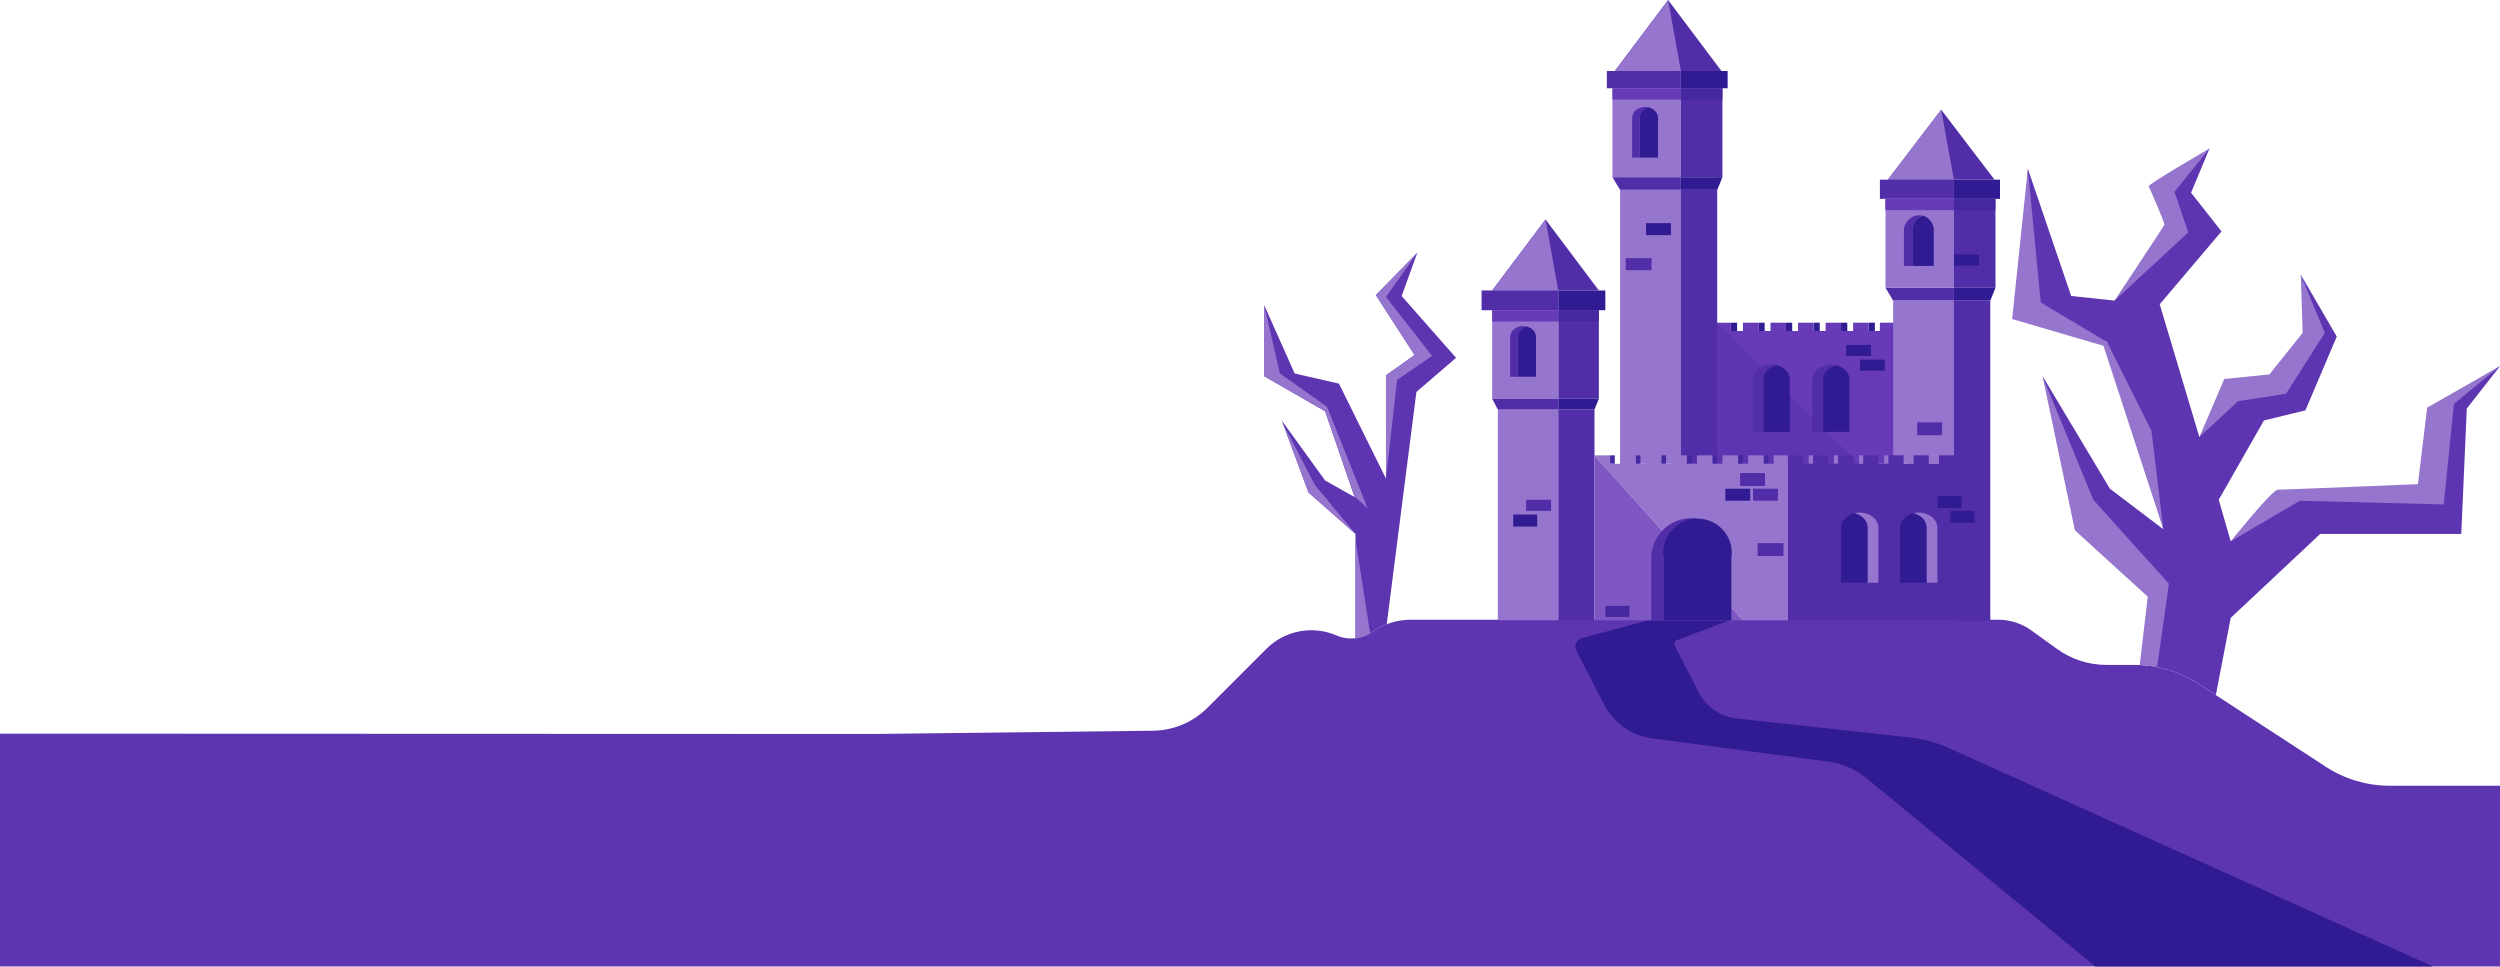
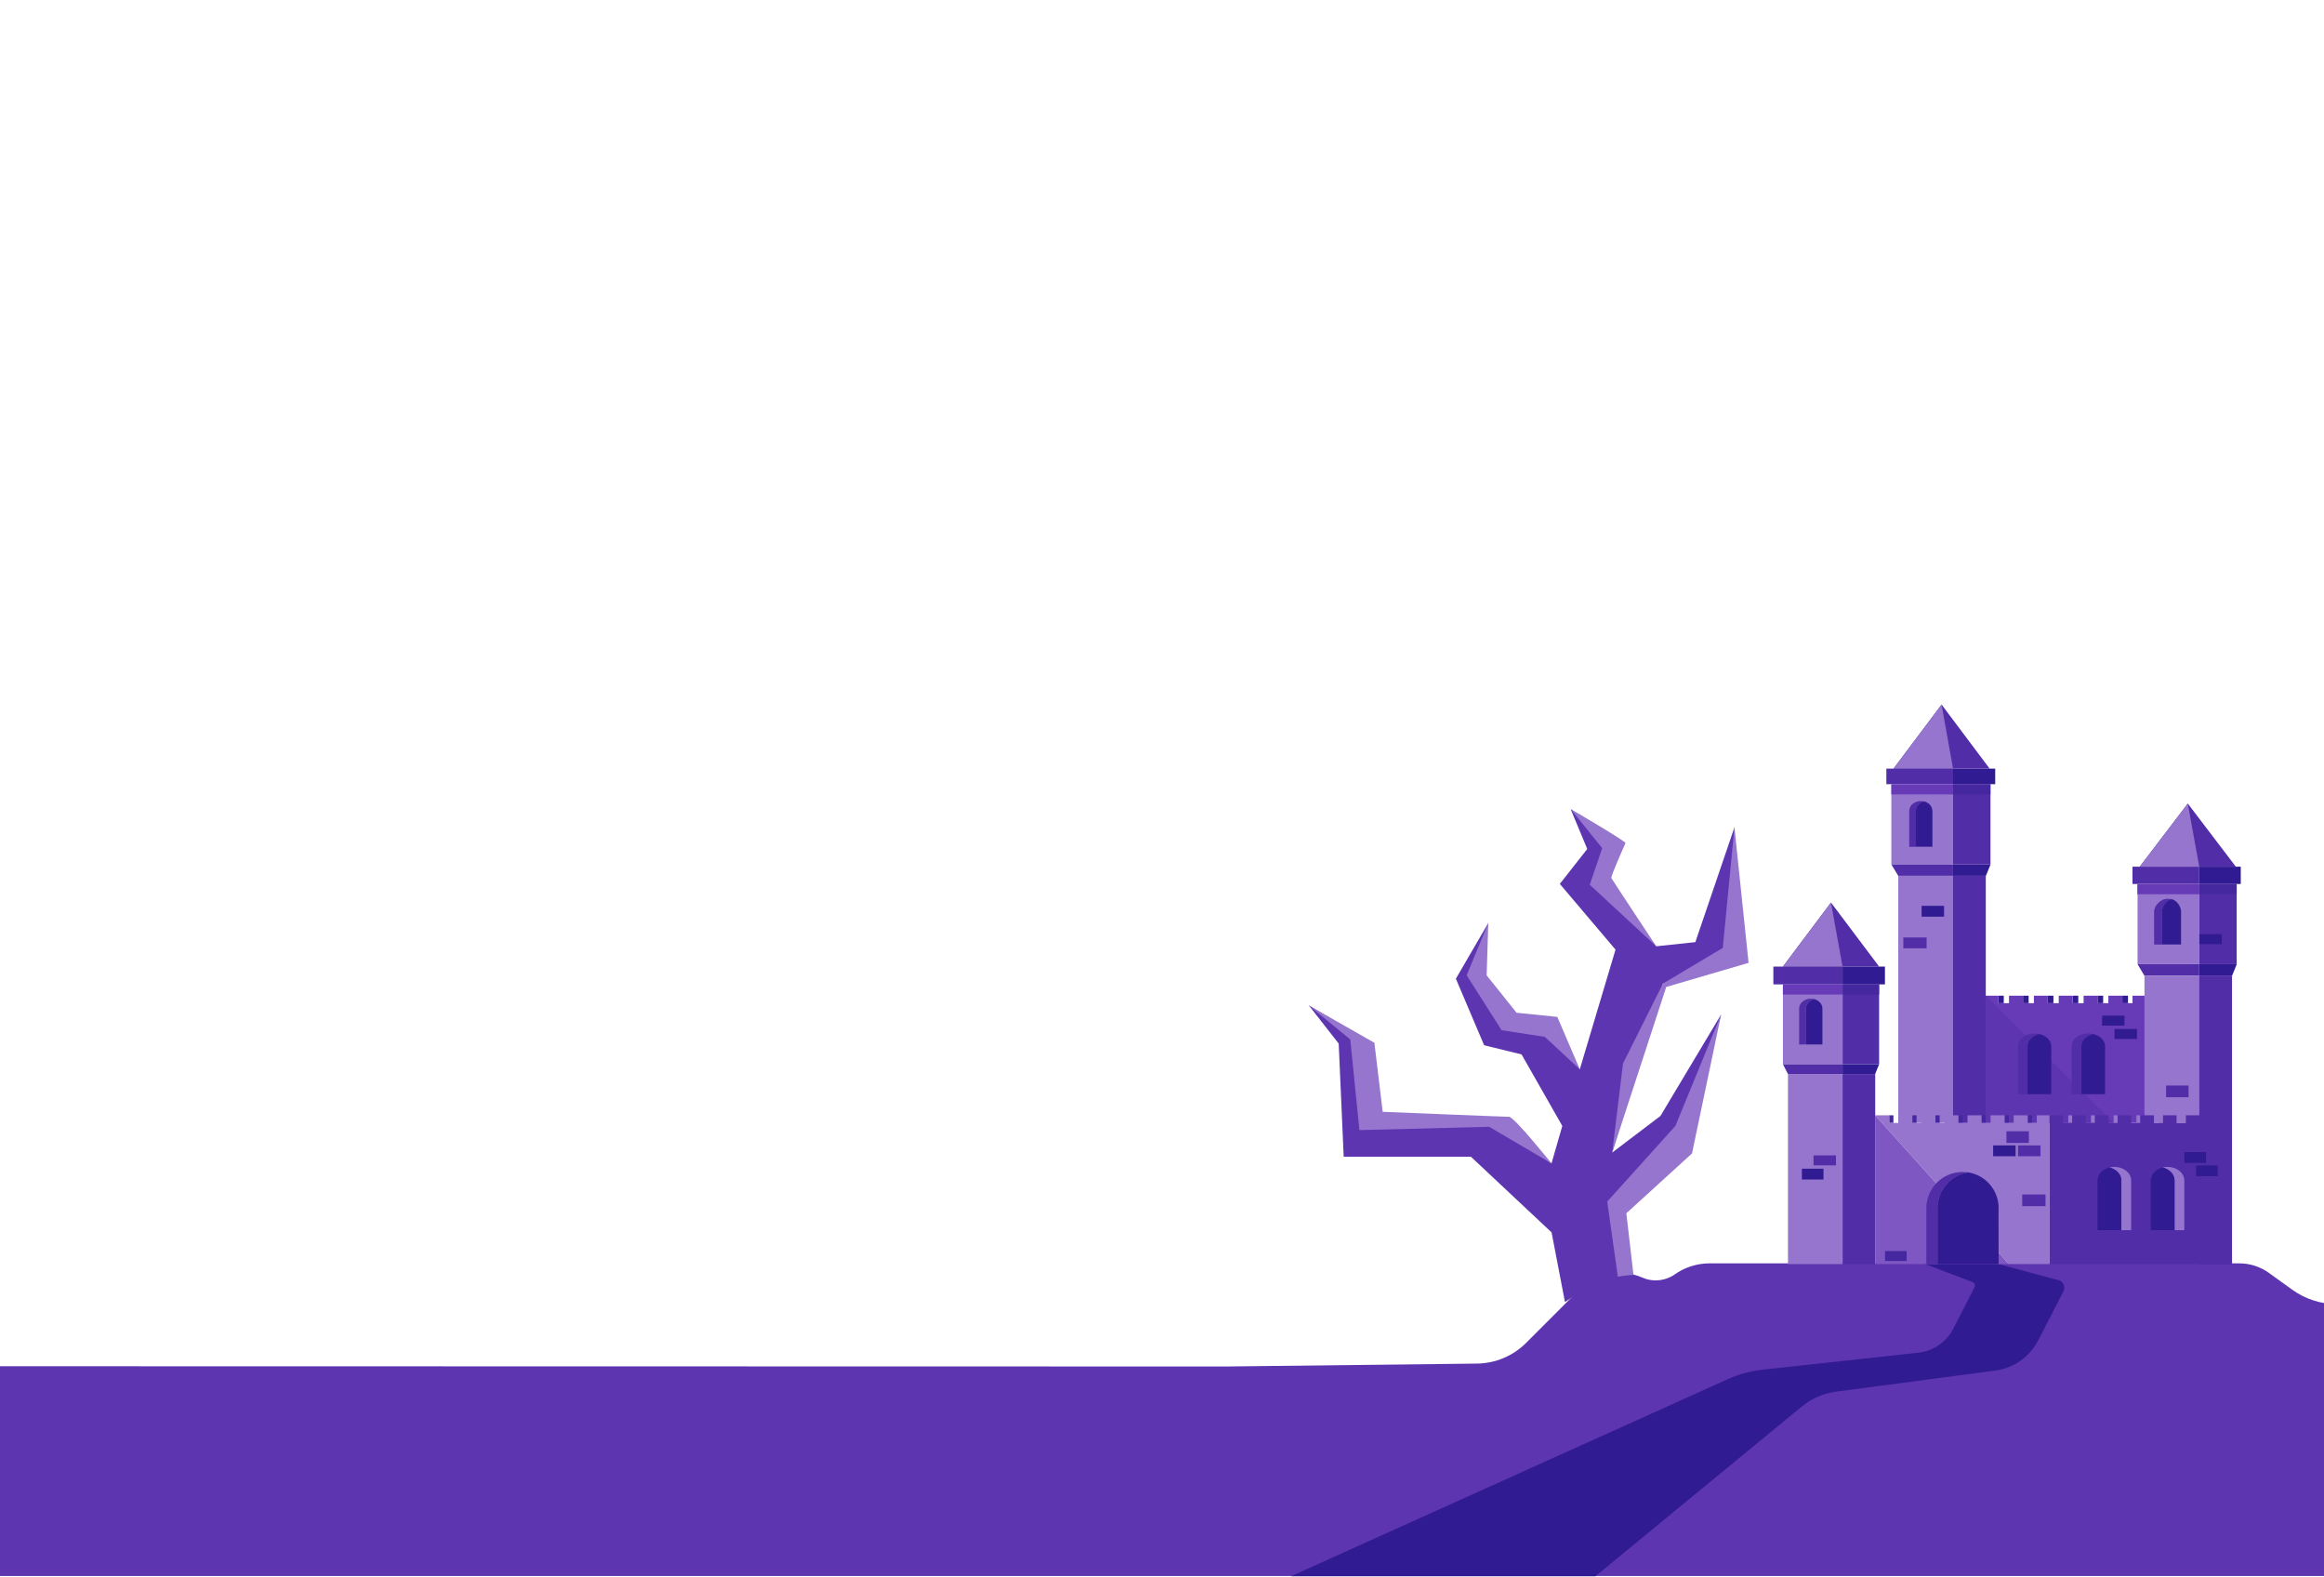
- <svg xmlns="http://www.w3.org/2000/svg" viewBox="0 0 2710.9 1048">
-   <g id="Calque_2" data-name="Calque 2">
-     <g id="Calque_1-2" data-name="Calque 1">
-       <g id="Calque_2-2" data-name="Calque 2">
-         <g id="Calque_7" data-name="Calque 7">
-           <path d="M0,1048V795.52l948.9.35,301.41-3.51a84.91,84.91,0,0,0,59-24.86l63.91-63.91a68.9,68.9,0,0,1,76.12-14.51,39.83,39.83,0,0,0,15.85,3.29,38.22,38.22,0,0,0,4.66-.28l1.21-.16,1-.15.48-.09c.83-.16,1.65-.33,2.46-.54h.14a2.23,2.23,0,0,0,.6-.16c.53-.14,1-.29,1.56-.46l.71-.23c.46-.15.91-.31,1.36-.49l.92-.36.74-.31.3-.13.59-.27c.64-.29,1.28-.6,1.9-.94.32-.16.63-.33.94-.51l.92-.53a26.85,26.85,0,0,0,2.48-1.61,72.09,72.09,0,0,1,15.54-8.3c1.4-.54,2.81-1,4.24-1.49a72.27,72.27,0,0,1,21.8-3.36H2166.9a61.09,61.09,0,0,1,35.7,11.52l28,20.21A91.48,91.48,0,0,0,2284.1,721h30.34c1.93,0,3.85,0,5.77.13,3.26.15,6.5.43,9.73.82,3,.36,6.09.84,9.1,1.44a128.19,128.19,0,0,1,45.45,18.42l18.24,11.89,119.37,77.8a126.34,126.34,0,0,0,69,20.5h119.8v196H0Z" style="fill:#5e35b1" />
-           <path d="M2638.14,1048H2272L2024.25,844.1a83,83,0,0,0-41.9-18.21l-191.21-25.28a67.94,67.94,0,0,1-51.51-36.25l-30.3-58.85a9.57,9.57,0,0,1,4.12-12.89,9.76,9.76,0,0,1,1.88-.73l72-19.26,2.57-.63h87l-1.76.67-56.69,21.6a4.36,4.36,0,0,0-2.52,5.64,3.3,3.3,0,0,0,.19.43l25.59,49.91a53.66,53.66,0,0,0,42,28.89l187.07,20.44a140.47,140.47,0,0,1,42.5,11.59Z" style="fill:#311b92" />
-           <path d="M1578.9,388l-43,37-32.17,251.81a72.09,72.09,0,0,0-15.54,8.3c-.81.57-1.64,1.11-2.48,1.61l-.92.53c-.31.18-.62.35-.94.51-.62.34-1.26.65-1.9.94l-.59.27-.3.13-.74.31-.92.36c-.45.18-.9.34-1.36.49l-.71.23c-.52.17-1,.32-1.56.46l-.6.16H1475c-.81.21-1.63.38-2.46.54l-.48.09-1,.15-1.21.16V579l-51-45-28.08-75.54-.9-2.46,47,65,32,18-.14-.41h0L1436.9,446l-66-38V331l33,74,48,11,51,103V407l31-22-42-65,45-46-17,47Z" style="fill:#5e35b1" />
-           <path d="M1485.71,686.72l-.92.53c-.31.18-.62.35-.94.51-.62.34-1.26.65-1.9.94l-.59.27-.3.13-.74.31-.92.36c-.45.18-.9.34-1.36.49l-.71.23c-.52.17-1,.32-1.56.46l-.6.16H1475c-.81.21-1.63.38-2.46.54l-.48.09-1,.15-1.21.16V585S1479.84,648.08,1485.71,686.72Z" style="fill:#9575cd" />
-           <polygon points="1469.9 578.96 1418.9 533.96 1390.82 458.42 1425.9 525.96 1469.9 578.96" style="fill:#9575cd" />
-           <polygon points="1468.76 538.55 1468.76 538.54 1436.9 445.96 1370.9 407.96 1370.9 331.05 1387.9 404.96 1438.9 440.96 1482.9 550.96 1468.76 538.55" style="fill:#9575cd" />
-           <polygon points="1552.9 385.96 1514.9 411.96 1502.9 518.96 1502.9 406.96 1533.9 384.96 1491.9 319.96 1536.9 273.96 1502.9 321.96 1552.9 385.96" style="fill:#9575cd" />
-           <path d="M2710.9,397l-36,46-6,136h-153l-97,91-16.12,83.7-18.24-11.89a128.19,128.19,0,0,0-45.45-18.42c-3-.6-6-1.08-9.1-1.44l9.91-81-87-95-38-138,73,122,58,44-61-203-92-33,6-155,47,138,47,5h0l66-76-20-45,57-44h0l-20,48,33,42-67,79,43,144,36-53,43-4,42-53-11-66,39,67-34,80-45,11-49,86,13,45h0l74-52,140-1,17-100Z" style="fill:#5e35b1" />
-           <path d="M2351.9,633l-12.81,90.39c-3-.6-6-1.08-9.1-1.44s-6.48-.67-9.73-.82L2328.9,647l-79-72-35-167,55,134Z" style="fill:#9575cd" />
-           <polygon points="2345.9 573.96 2280.9 374.96 2181.9 345.96 2198.9 182.96 2212.9 327.96 2284.9 370.96 2332.9 466.96 2345.9 573.96" style="fill:#9575cd" />
-           <path d="M2357.9,208l15,44-80,74c.81-1.24,53-80,54-82s-16-40-17-42,63.94-39.8,66-41h0Z" style="fill:#9575cd" />
-           <polygon points="2520.9 360.96 2478.9 426.96 2426.9 434.96 2384.9 473.96 2411.9 410.96 2460.9 405.96 2496.9 360.96 2494.9 297.96 2520.9 360.96" style="fill:#9575cd" />
-           <path d="M2710.9,397l-50,41-11,109-156-4-75,44c.69-.86,45-56,51-56s152-6,152-6l10-83Z" style="fill:#9575cd" />
-           <polygon points="1733.73 314.96 1618.06 314.96 1675.89 237.96 1733.73 314.96" style="fill:#512da8" />
-           <polygon points="1689.73 314.96 1618.06 314.96 1675.89 237.96 1689.73 314.96" style="fill:#9575cd" />
-           <polygon points="1866.68 77 1751.01 77 1808.84 0 1866.68 77" style="fill:#512da8" />
-           <polygon points="1822.68 77 1751.01 77 1808.84 0 1822.68 77" style="fill:#9575cd" />
-           <polygon points="2162.78 194.82 2047.11 194.82 2104.94 118.96 2162.78 194.82" style="fill:#512da8" />
-           <polygon points="2118.78 194.82 2047.11 194.82 2104.94 118.96 2118.78 194.82" style="fill:#9575cd" />
-           <rect x="1742.41" y="77" width="80.27" height="18.72" style="fill:#512da8" />
-           <rect x="1822.68" y="77" width="50.69" height="18.72" style="fill:#311b92" />
-           <rect x="1748.47" y="95.72" width="74.21" height="96.42" style="fill:#9575cd" />
-           <polygon points="1822.68 192.14 1822.68 205.88 1756.76 205.88 1748.47 192.14 1822.68 192.14" style="fill:#512da8" />
-           <rect x="1756.76" y="205.88" width="65.92" height="297.04" style="fill:#9575cd" />
-           <rect x="1876.86" y="349.92" width="6.8" height="9" style="fill:#311b92" />
-           <rect x="1906.73" y="349.92" width="6.8" height="9" style="fill:#311b92" />
-           <rect x="1936.6" y="349.92" width="6.8" height="9" style="fill:#311b92" />
-           <rect x="1966.48" y="349.92" width="6.79" height="9" style="fill:#311b92" />
-           <rect x="1996.35" y="349.92" width="6.79" height="9" style="fill:#311b92" />
-           <rect x="2026.22" y="349.92" width="6.8" height="9" style="fill:#311b92" />
-           <polygon points="2055.21 349.92 2055.21 502.92 1822.68 502.92 1822.68 205.88 1861.04 205.88 1861.04 349.92 1876.86 349.92 1876.86 358.92 1890 358.92 1890 349.92 1906.73 349.92 1906.73 358.92 1919.88 358.92 1919.88 349.92 1936.6 349.92 1936.6 358.92 1949.75 358.92 1949.75 349.92 1966.48 349.92 1966.48 358.92 1979.62 358.92 1979.62 349.92 1996.35 349.92 1996.35 358.92 2009.49 358.92 2009.49 349.92 2026.22 349.92 2026.22 358.92 2038.48 358.92 2038.48 349.92 2055.21 349.92" style="fill:#673ab7" />
-           <polygon points="2118.78 312.08 2118.78 326.02 2052.86 326.02 2044.57 312.08 2118.78 312.08" style="fill:#512da8" />
-           <rect x="2038.48" y="194.82" width="80.3" height="20.83" style="fill:#512da8" />
-           <rect x="2118.78" y="194.82" width="49.94" height="20.83" style="fill:#311b92" />
-           <rect x="2044.57" y="215.65" width="74.21" height="96.43" style="fill:#9575cd" />
-           <rect x="1822.68" y="95.72" width="45.04" height="96.42" style="fill:#512da8" />
-           <polygon points="1867.72 192.14 1862.18 205.88 1822.68 205.88 1822.68 192.14 1867.72 192.14" style="fill:#311b92" />
-           <polygon points="2015.84 502.92 1862.08 502.92 1862.08 502.55 1861.95 502.55 1861.95 205.88 1862.08 205.88 1862.08 349.92 1910.1 397.71 1915.25 402.83 1940.78 428.23 1965.18 452.51 1976.92 464.19 1981.08 468.33 2006.61 493.74 2009.66 496.77 2015.84 502.92" style="fill:#5e35b1" />
-           <rect x="1822.68" y="205.88" width="39.27" height="296.67" style="fill:#512da8" />
-           <rect x="1822.68" y="502.55" width="39.27" height="0.41" style="fill:#5e35b1" />
-           <rect x="2052.88" y="326.02" width="65.9" height="176.9" style="fill:#9575cd" />
-           <rect x="1624.19" y="444.14" width="65.54" height="228.49" style="fill:#9575cd" />
-           <rect x="1689.73" y="444.14" width="39.27" height="228.49" style="fill:#512da8" />
-           <rect x="1689.73" y="336.39" width="44" height="96" style="fill:#512da8" />
-           <rect x="1618.06" y="336.39" width="71.69" height="96" style="fill:#9575cd" />
-           <rect x="1606.55" y="314.96" width="83.2" height="21.43" style="fill:#512da8" />
-           <rect x="1689.75" y="314.96" width="51.01" height="21.43" style="fill:#311b92" />
-           <polygon points="1689.73 432.39 1689.73 444.14 1624.19 444.14 1618.06 432.39 1689.73 432.39" style="fill:#512da8" />
-           <polygon points="1733.73 432.39 1729 444.14 1689.73 444.14 1689.73 432.39 1733.73 432.39" style="fill:#311b92" />
-           <rect x="1745.9" y="493.74" width="5.14" height="9.18" style="fill:#4527a0" />
-           <rect x="1773.66" y="493.74" width="5.14" height="9.18" style="fill:#4527a0" />
-           <rect x="1801.42" y="493.74" width="5.14" height="9.18" style="fill:#4527a0" />
-           <rect x="1829.18" y="493.74" width="5.14" height="9.18" style="fill:#4527a0" />
-           <rect x="1856.94" y="493.74" width="5.14" height="9.18" style="fill:#4527a0" />
-           <rect x="1884.7" y="493.74" width="5.14" height="9.18" style="fill:#4527a0" />
-           <rect x="1912.46" y="493.74" width="5.14" height="9.18" style="fill:#4527a0" />
-           <polygon points="1938.76 493.74 1938.76 672.63 1889.84 672.63 1889.24 671.96 1877.41 658.81 1809.79 583.59 1802.46 575.44 1729 493.74 1745.9 493.74 1745.9 502.92 1756.76 502.92 1756.76 493.74 1773.66 493.74 1773.66 502.92 1784.52 502.92 1784.52 493.74 1801.42 493.74 1801.42 502.92 1812.28 502.92 1812.28 493.74 1829.18 493.74 1829.18 502.92 1840.04 502.92 1840.04 493.74 1856.94 493.74 1856.94 502.92 1867.8 502.92 1867.8 493.74 1884.7 493.74 1884.7 502.92 1895.56 502.92 1895.56 493.74 1912.46 493.74 1912.46 502.92 1923.32 502.92 1923.32 493.74 1938.76 493.74" style="fill:#9575cd" />
-           <polygon points="1729 502.92 1729 672.63 1889.84 672.63 1729 493.74 1729 502.92" style="fill:#7e57c2" />
-           <rect x="1961.28" y="493.74" width="4.75" height="9.18" style="fill:#9575cd" />
-           <rect x="1988.56" y="493.74" width="4.75" height="9.18" style="fill:#9575cd" />
-           <rect x="2015.84" y="493.74" width="4.75" height="9.18" style="fill:#9575cd" />
-           <rect x="2043.12" y="493.74" width="4.75" height="9.18" style="fill:#9575cd" />
-           <rect x="2070.4" y="493.74" width="4.75" height="9.18" style="fill:#9575cd" />
-           <polygon points="2157.24 326.02 2118.78 326.02 2118.78 493.74 2102.43 493.74 2102.43 502.92 2091.5 502.92 2091.5 493.74 2075.15 493.74 2075.15 502.92 2064.22 502.92 2064.22 493.74 2047.87 493.74 2047.87 502.92 2036.94 502.92 2036.94 493.74 2020.59 493.74 2020.59 502.92 2009.66 502.92 2009.66 493.74 1993.31 493.74 1993.31 502.92 1982.38 502.92 1982.38 493.74 1966.04 493.74 1966.04 502.92 1955.1 502.92 1955.1 493.74 1938.76 493.74 1938.76 502.92 1938.76 672.63 2118.78 672.63 2118.78 672.88 2157.24 672.88 2157.24 326.02" style="fill:#512da8" />
-           <rect x="2097.68" y="493.74" width="4.75" height="9.18" style="fill:#9575cd" />
-           <path d="M1778,127.76a1.31,1.31,0,0,0,0,.28h0v42.89h-8.14V128h0a1.31,1.31,0,0,1,0-.28c0-6.49,6.27-11.76,14-11.76a16.61,16.61,0,0,1,4.09.51C1782.22,118,1778,122.46,1778,127.76Z" style="fill:#512da8" />
-           <path d="M1797.9,128h0v42.89H1778V128h0a1.31,1.31,0,0,1,0-.28c0-5.3,4.18-9.78,9.92-11.25,5.74,1.47,9.92,6,9.92,11.25A2.64,2.64,0,0,1,1797.9,128Z" style="fill:#311b92" />
-           <path d="M2074,248.72a1.31,1.31,0,0,0,0,.28h0v39.39h-9.46V249h0a1.31,1.31,0,0,1,0-.28c0-6.49,7.26-15.26,16.21-15.26a22.26,22.26,0,0,1,4.74.51C2078.81,235.44,2074,243.42,2074,248.72Z" style="fill:#512da8" />
-           <path d="M2096.9,249h0v39.39h-23V249h0a1.31,1.31,0,0,1,0-.28c0-5.3,4.84-13.28,11.49-14.75,6.65,1.47,11.49,9.45,11.49,14.75A2.64,2.64,0,0,1,2096.9,249Z" style="fill:#311b92" />
-           <path d="M1645.75,365.34a1.31,1.31,0,0,0,0,.28h0v42.89h-8.17V365.62h0a1.31,1.31,0,0,1,0-.28c0-6.49,6.27-11.76,14-11.76a16.61,16.61,0,0,1,4.09.51C1649.9,355.56,1645.75,360,1645.75,365.34Z" style="fill:#512da8" />
-           <path d="M1665.58,365.62h0v42.89h-19.83V365.62h0a1.31,1.31,0,0,1,0-.28c0-5.3,4.18-9.78,9.92-11.25,5.74,1.47,9.92,6,9.92,11.25A2.62,2.62,0,0,1,1665.58,365.62Z" style="fill:#311b92" />
-           <path d="M2025,572.1a2.41,2.41,0,0,1,0,.38h0v59.38h11.8V572.48h0a2.41,2.41,0,0,0,0-.38c0-9-9.06-16.28-20.22-16.28a25.54,25.54,0,0,0-5.91.7C2019,558.56,2025,564.76,2025,572.1Z" style="fill:#9575cd" />
-           <path d="M1996.4,572.48h0v59.38h28.66V572.48h0a2.41,2.41,0,0,0,0-.38c0-7.34-6-13.54-14.33-15.58-8.29,2-14.33,8.24-14.33,15.58A2.41,2.41,0,0,0,1996.4,572.48Z" style="fill:#311b92" />
-           <path d="M2089,572.1v.38h0v59.38h11.8V572.48h0v-.38c0-9-9.05-16.28-20.22-16.28a25.54,25.54,0,0,0-5.91.7C2083,558.56,2089,564.76,2089,572.1Z" style="fill:#9575cd" />
-           <path d="M2060.36,572.48h0v59.38H2089V572.48h0v-.38c0-7.34-6-13.54-14.33-15.58-8.29,2-14.32,8.24-14.32,15.58A2.41,2.41,0,0,0,2060.36,572.48Z" style="fill:#311b92" />
-           <path d="M1976.9,411a2.41,2.41,0,0,0,0,.38h0v56.95h-11.74V411.38h0a2.41,2.41,0,0,1,0-.38c0-8.62,9-15.61,20.12-15.61a26.45,26.45,0,0,1,5.88.67C1982.9,398,1976.9,404,1976.9,411Z" style="fill:#512da8" />
-           <path d="M2005.42,411.38h0v56.95H1976.9V411.38h0a2.41,2.41,0,0,1,0-.38c0-7,6-13,14.26-14.94,8.24,2,14.25,7.91,14.25,14.94A1.61,1.61,0,0,1,2005.42,411.38Z" style="fill:#311b92" />
-           <path d="M1912.27,411v.38h0v56.95h-11.74V411.38h0a2.41,2.41,0,0,1,0-.38c0-8.62,9-15.61,20.12-15.61a25.85,25.85,0,0,1,5.87.67C1918.28,398,1912.27,404,1912.27,411Z" style="fill:#512da8" />
-           <path d="M1940.76,411.38h0v56.95h-28.49V411.38h0V411c0-7,6-13,14.25-14.94,8.25,2,14.26,7.91,14.26,14.94C1940.78,411.13,1940.77,411.25,1940.76,411.38Z" style="fill:#311b92" />
-           <path d="M1804,605.28q0,1.37.09,2.7H1804v64.65h-13.42V608h.09q-.09-1.34-.09-2.7A43.42,43.42,0,0,1,1834,561.88a42.89,42.89,0,0,1,6.69.52A43.41,43.41,0,0,0,1804,605.28Z" style="fill:#512da8" />
-           <path d="M1877.32,608h.09v64.65H1804V608h.09q-.09-1.34-.09-2.7a37.16,37.16,0,1,1,73.42,0Q1877.41,606.65,1877.32,608Z" style="fill:#311b92" />
-           <rect x="2118.78" y="215.65" width="45.04" height="96.43" style="fill:#512da8" />
-           <polygon points="2163.82 312.08 2158.28 325.81 2118.78 325.81 2118.78 312.08 2163.82 312.08" style="fill:#311b92" />
-           <rect x="2118.78" y="325.81" width="39.4" height="347.07" style="fill:#512da8" />
-           <rect x="1654.9" y="541.96" width="27" height="12" style="fill:#512da8" />
-           <rect x="1640.9" y="557.96" width="26" height="13" style="fill:#311b92" />
-           <rect x="1740.9" y="656.96" width="26" height="12" style="fill:#4527a0" />
-           <rect x="1905.9" y="588.96" width="28" height="14" style="fill:#512da8" />
-           <rect x="1886.9" y="512.96" width="27" height="14" style="fill:#512da8" />
-           <rect x="1870.9" y="529.96" width="27" height="13" style="fill:#311b92" />
-           <rect x="1900.9" y="529.96" width="27" height="13" style="fill:#512da8" />
-           <rect x="2100.9" y="537.96" width="26" height="13" style="fill:#311b92" />
-           <rect x="2114.9" y="553.96" width="26" height="13" style="fill:#311b92" />
-           <rect x="2078.9" y="457.96" width="27" height="14" style="fill:#512da8" />
-           <rect x="2016.9" y="389.96" width="27" height="12" style="fill:#311b92" />
-           <rect x="2001.9" y="373.96" width="27" height="12" style="fill:#311b92" />
-           <rect x="2118.9" y="275.96" width="27" height="12" style="fill:#311b92" />
-           <rect x="1784.9" y="241.96" width="27" height="13" style="fill:#311b92" />
-           <rect x="1762.9" y="279.96" width="28" height="13" style="fill:#512da8" />
-           <rect x="1748.47" y="95.72" width="74.21" height="12.24" style="fill:#673ab7" />
-           <rect x="1822.68" y="95.72" width="45.04" height="12.24" style="fill:#4527a0" />
-           <rect x="1618.06" y="336.39" width="71.98" height="12.24" style="fill:#673ab7" />
-           <rect x="1690.04" y="336.39" width="43.69" height="12.24" style="fill:#4527a0" />
-           <rect x="2044.4" y="215.65" width="74.21" height="12.25" style="fill:#673ab7" />
-           <rect x="2118.61" y="215.65" width="45.05" height="12.24" style="fill:#4527a0" />
+ <svg xmlns="http://www.w3.org/2000/svg" xmlns:xlink="http://www.w3.org/1999/xlink" version="1.1" id="Calque_1" x="0px" y="0px" viewBox="0 0 2794.8 1895.1" style="enable-background:new 0 0 2794.8 1895.1;" xml:space="preserve">
+   <style type="text/css">
+ 	.st0{clip-path:url(#SVGID_2_);}
+ 	.st1{fill:#5E35B1;}
+ 	.st2{fill:#311B92;}
+ 	.st3{fill:#9575CD;}
+ 	.st4{fill:#512DA8;}
+ 	.st5{fill:#673AB7;}
+ 	.st6{fill:#4527A0;}
+ 	.st7{fill:#7E57C2;}
+ </style>
+   <g>
+     <g>
+       <defs>
+         <rect id="SVGID_1_" width="2794.8" height="1895.1" />
+       </defs>
+       <clipPath id="SVGID_2_">
+         <use xlink:href="#SVGID_1_" style="overflow:visible;" />
+       </clipPath>
+       <g id="Calque_2_1_" class="st0">
+         <g id="Calque_7">
+           <path class="st1" d="M0,1895.1v-252.5l1474.9,0.3l301.4-3.5c22.2-0.3,43.3-9.2,59-24.9l63.9-63.9c20-20,50.2-25.8,76.1-14.5      c5,2.2,10.4,3.3,15.9,3.3c1.6,0,3.1-0.1,4.7-0.3l1.2-0.2l1-0.2l0.5-0.1c0.8-0.2,1.7-0.3,2.5-0.5h0.1c0.2,0,0.4-0.1,0.6-0.2      c0.5-0.1,1-0.3,1.6-0.5l0.7-0.2c0.5-0.2,0.9-0.3,1.4-0.5l0.9-0.4l0.7-0.3l0.3-0.1l0.6-0.3c0.6-0.3,1.3-0.6,1.9-0.9      c0.3-0.2,0.6-0.3,0.9-0.5l0.9-0.5c0.8-0.5,1.7-1,2.5-1.6c4.8-3.4,10-6.2,15.5-8.3c1.4-0.5,2.8-1,4.2-1.5      c7.1-2.2,14.4-3.4,21.8-3.4h637.2c12.8,0,25.3,4,35.7,11.5l28,20.2c15.6,11.2,34.3,17.3,53.5,17.3h30.3c1.9,0,3.8,0,5.8,0.1      c3.3,0.2,6.5,0.4,9.7,0.8c3.1,0.4,6.1,0.8,9.1,1.4c16.2,3.2,31.6,9.4,45.4,18.4l18.2,11.9l119.4,77.8      c20.5,13.4,44.5,20.5,69,20.5h119.8v196h-1762H0V1895.1z" />
+           <path class="st2" d="M2077.4,1658.3c13.5-6.1,27.8-10,42.5-11.6l187.1-20.4c18-1.9,33.8-12.8,42-28.9l25.6-49.9      c0.1-0.1,0.1-0.3,0.2-0.4c0.9-2.3-0.3-4.8-2.5-5.6l-56.7-21.6l-1.8-0.7h87l2.6,0.6l72,19.3c0.6,0.2,1.3,0.4,1.9,0.7      c4.7,2.4,6.5,8.2,4.1,12.9l-30.3,58.8c-10.2,19.8-29.4,33.3-51.5,36.3l-191.2,25.3c-15.4,2-29.9,8.3-41.9,18.2l-247.9,203.8      h-366.1L2077.4,1658.3z" />
+           <g>
+             <path class="st1" d="M1634.8,1245.7l17,100l140,1l74,52l0,0l13-45l-49-86l-45-11l-34-80l39-67l-11,66l42,53l43,4l36,53l43-144       l-67-79l33-42l-20-48l0,0l57,44l-20,45l66,76l0,0l47-5l47-138l6,155l-92,33l-61,203l58-44l73-122l-38,138l-87,95l9.9,81       c-3.1,0.4-6.1,0.8-9.1,1.4c-16.2,3.2-31.6,9.4-45.4,18.4l-18.2,11.9l-16.1-83.7l-97-91h-153l-6-136l-36-46L1634.8,1245.7z" />
+             <path class="st3" d="M2014.8,1353.7l55-134l-35,167l-79,72l8.6,74.1c-3.3,0.1-6.5,0.4-9.7,0.8c-3.1,0.4-6.1,0.8-9.1,1.4       l-12.8-90.4L2014.8,1353.7z" />
+             <polygon class="st3" points="1951.8,1278.6 1999.8,1182.6 2071.8,1139.6 2085.8,994.6 2102.8,1157.6 2003.8,1186.6        1938.8,1385.6      " />
+             <path class="st3" d="M1888.8,972.7L1888.8,972.7c2.1,1.2,67,39,66,41s-18,40-17,42s53.2,80.8,54,82l-80-74l15-44L1888.8,972.7z       " />
+             <polygon class="st3" points="1789.8,1109.6 1787.8,1172.6 1823.8,1217.6 1872.8,1222.6 1899.8,1285.6 1857.8,1246.6        1805.8,1238.6 1763.8,1172.6      " />
+             <path class="st3" d="M1652.8,1253.7l10,83c0,0,146,6,152,6s50.3,55.1,51,56l-75-44l-156,4l-11-109l-50-41L1652.8,1253.7z" />
+           </g>
+           <polygon class="st4" points="2259.8,1162.1 2144.1,1162.1 2201.9,1085.1     " />
+           <polygon class="st3" points="2215.8,1162.1 2144.1,1162.1 2201.9,1085.1     " />
+           <polygon class="st4" points="2392.7,924.1 2277.1,924.1 2334.9,847.1     " />
+           <polygon class="st3" points="2348.7,924.1 2277.1,924.1 2334.9,847.1     " />
+           <polygon class="st4" points="2688.8,1042 2573.2,1042 2631,966.1     " />
+           <polygon class="st3" points="2644.8,1042 2573.2,1042 2631,966.1     " />
+           <rect x="2268.5" y="924.1" class="st4" width="80.3" height="18.7" />
+           <rect x="2348.7" y="924.1" class="st2" width="50.7" height="18.7" />
+           <rect x="2274.5" y="942.9" class="st3" width="74.2" height="96.4" />
+           <polygon class="st4" points="2348.7,1039.3 2348.7,1053 2282.8,1053 2274.5,1039.3     " />
+           <rect x="2282.8" y="1053" class="st3" width="65.9" height="297" />
+           <rect x="2402.9" y="1197.1" class="st2" width="6.8" height="9" />
+           <rect x="2432.8" y="1197.1" class="st2" width="6.8" height="9" />
+           <rect x="2462.6" y="1197.1" class="st2" width="6.8" height="9" />
+           <rect x="2492.5" y="1197.1" class="st2" width="6.8" height="9" />
+           <rect x="2522.4" y="1197.1" class="st2" width="6.8" height="9" />
+           <rect x="2552.3" y="1197.1" class="st2" width="6.8" height="9" />
+           <polygon class="st5" points="2581.3,1197.1 2581.3,1350.1 2348.7,1350.1 2348.7,1053 2387.1,1053 2387.1,1197.1 2402.9,1197.1       2402.9,1206.1 2416,1206.1 2416,1197.1 2432.8,1197.1 2432.8,1206.1 2445.9,1206.1 2445.9,1197.1 2462.6,1197.1 2462.6,1206.1       2475.8,1206.1 2475.8,1197.1 2492.5,1197.1 2492.5,1206.1 2505.7,1206.1 2505.7,1197.1 2522.4,1197.1 2522.4,1206.1       2535.5,1206.1 2535.5,1197.1 2552.3,1197.1 2552.3,1206.1 2564.5,1206.1 2564.5,1197.1     " />
+           <polygon class="st4" points="2644.8,1159.2 2644.8,1173.2 2578.9,1173.2 2570.6,1159.2     " />
+           <rect x="2564.5" y="1042" class="st4" width="80.3" height="20.8" />
+           <rect x="2644.8" y="1042" class="st2" width="49.9" height="20.8" />
+           <rect x="2570.6" y="1062.8" class="st3" width="74.2" height="96.4" />
+           <rect x="2348.7" y="942.9" class="st4" width="45" height="96.4" />
+           <polygon class="st2" points="2393.8,1039.3 2388.2,1053 2348.7,1053 2348.7,1039.3     " />
+           <polygon class="st1" points="2541.9,1350.1 2388.1,1350.1 2388.1,1349.7 2388,1349.7 2388,1053 2388.1,1053 2388.1,1197.1       2436.1,1244.9 2441.3,1250 2466.8,1275.4 2491.2,1299.7 2503,1311.3 2507.1,1315.5 2532.7,1340.9 2535.7,1343.9     " />
+           <rect x="2348.7" y="1053" class="st4" width="39.3" height="296.7" />
+           <rect x="2348.7" y="1349.7" class="st1" width="39.3" height="0.4" />
+           <rect x="2578.9" y="1173.2" class="st3" width="65.9" height="176.9" />
+           <rect x="2150.2" y="1291.3" class="st3" width="65.5" height="228.5" />
+           <rect x="2215.8" y="1291.3" class="st4" width="39.3" height="228.5" />
+           <rect x="2215.8" y="1183.5" class="st4" width="44" height="96" />
+           <rect x="2144.1" y="1183.5" class="st3" width="71.7" height="96" />
+           <rect x="2132.6" y="1162.1" class="st4" width="83.2" height="21.4" />
+           <rect x="2215.8" y="1162.1" class="st2" width="51" height="21.4" />
+           <polygon class="st4" points="2215.8,1279.5 2215.8,1291.3 2150.2,1291.3 2144.1,1279.5     " />
+           <polygon class="st2" points="2259.8,1279.5 2255,1291.3 2215.8,1291.3 2215.8,1279.5     " />
+           <rect x="2271.9" y="1340.9" class="st6" width="5.1" height="9.2" />
+           <rect x="2299.7" y="1340.9" class="st6" width="5.1" height="9.2" />
+           <rect x="2327.5" y="1340.9" class="st6" width="5.1" height="9.2" />
+           <rect x="2355.2" y="1340.9" class="st6" width="5.1" height="9.2" />
+           <rect x="2383" y="1340.9" class="st6" width="5.1" height="9.2" />
+           <rect x="2410.7" y="1340.9" class="st6" width="5.1" height="9.2" />
+           <rect x="2438.5" y="1340.9" class="st6" width="5.1" height="9.2" />
+           <polygon class="st3" points="2464.8,1340.9 2464.8,1519.8 2415.9,1519.8 2415.3,1519.1 2403.5,1506 2335.8,1430.7       2328.5,1422.6 2255,1340.9 2271.9,1340.9 2271.9,1350.1 2282.8,1350.1 2282.8,1340.9 2299.7,1340.9 2299.7,1350.1       2310.6,1350.1 2310.6,1340.9 2327.5,1340.9 2327.5,1350.1 2338.3,1350.1 2338.3,1340.9 2355.2,1340.9 2355.2,1350.1       2366.1,1350.1 2366.1,1340.9 2383,1340.9 2383,1350.1 2393.8,1350.1 2393.8,1340.9 2410.7,1340.9 2410.7,1350.1 2421.6,1350.1       2421.6,1340.9 2438.5,1340.9 2438.5,1350.1 2449.4,1350.1 2449.4,1340.9     " />
+           <polygon class="st7" points="2255,1350.1 2255,1519.8 2415.9,1519.8 2255,1340.9     " />
+           <rect x="2487.3" y="1340.9" class="st3" width="4.8" height="9.2" />
+           <rect x="2514.6" y="1340.9" class="st3" width="4.8" height="9.2" />
+           <rect x="2541.9" y="1340.9" class="st3" width="4.8" height="9.2" />
+           <rect x="2569.2" y="1340.9" class="st3" width="4.8" height="9.2" />
+           <rect x="2596.4" y="1340.9" class="st3" width="4.8" height="9.2" />
+           <polygon class="st4" points="2683.3,1173.2 2644.8,1173.2 2644.8,1340.9 2628.5,1340.9 2628.5,1350.1 2617.5,1350.1       2617.5,1340.9 2601.2,1340.9 2601.2,1350.1 2590.3,1350.1 2590.3,1340.9 2573.9,1340.9 2573.9,1350.1 2563,1350.1 2563,1340.9       2546.6,1340.9 2546.6,1350.1 2535.7,1350.1 2535.7,1340.9 2519.4,1340.9 2519.4,1350.1 2508.4,1350.1 2508.4,1340.9       2492.1,1340.9 2492.1,1350.1 2481.1,1350.1 2481.1,1340.9 2464.8,1340.9 2464.8,1350.1 2464.8,1519.8 2644.8,1519.8       2644.8,1520 2683.3,1520     " />
+           <rect x="2623.7" y="1340.9" class="st3" width="4.8" height="9.2" />
+           <path class="st4" d="M2304.1,974.9c0,0.1,0,0.2,0,0.3l0,0v42.9h-8.1v-42.9l0,0c0-0.1,0-0.2,0-0.3c0-6.5,6.3-11.8,14-11.8      c1.4,0,2.8,0.2,4.1,0.5C2308.3,965.1,2304.1,969.6,2304.1,974.9z" />
+           <path class="st2" d="M2323.9,975.1L2323.9,975.1v42.9H2304v-42.9l0,0c0-0.1,0-0.2,0-0.3c0-5.3,4.2-9.8,9.9-11.3      c5.7,1.5,9.9,5.9,9.9,11.3C2323.9,975,2323.9,975.1,2323.9,975.1z" />
+           <path class="st4" d="M2600,1095.9c0,0.1,0,0.2,0,0.3l0,0v39.4h-9.5v-39.4l0,0c0-0.1,0-0.2,0-0.3c0-6.5,7.3-15.3,16.2-15.3      c1.6,0,3.2,0.2,4.7,0.5C2604.9,1082.6,2600,1090.6,2600,1095.9z" />
+           <path class="st2" d="M2622.9,1096.1L2622.9,1096.1v39.4h-23v-39.4l0,0c0-0.1,0-0.2,0-0.3c0-5.3,4.8-13.3,11.5-14.8      c6.7,1.5,11.5,9.4,11.5,14.8C2622.9,1096,2622.9,1096.1,2622.9,1096.1z" />
+           <path class="st4" d="M2171.8,1212.5c0,0.1,0,0.2,0,0.3l0,0v42.9h-8.2v-42.9l0,0c0-0.1,0-0.2,0-0.3c0-6.5,6.3-11.8,14-11.8      c1.4,0,2.8,0.2,4.1,0.5C2175.9,1202.7,2171.8,1207.1,2171.8,1212.5z" />
+           <path class="st2" d="M2191.6,1212.8L2191.6,1212.8v42.9h-19.8v-42.9l0,0c0-0.1,0-0.2,0-0.3c0-5.3,4.2-9.8,9.9-11.3      c5.7,1.5,9.9,6,9.9,11.3C2191.6,1212.6,2191.6,1212.7,2191.6,1212.8z" />
+           <path class="st3" d="M2551.1,1419.2c0,0.1,0,0.3,0,0.4l0,0v59.4h11.8v-59.4l0,0c0-0.1,0-0.3,0-0.4c0-9-9.1-16.3-20.2-16.3      c-2,0-4,0.2-5.9,0.7C2545,1405.7,2551.1,1411.9,2551.1,1419.2z" />
+           <path class="st2" d="M2522.4,1419.6L2522.4,1419.6v59.4h28.7v-59.4l0,0c0-0.1,0-0.3,0-0.4c0-7.3-6-13.5-14.3-15.6      c-8.3,2-14.3,8.2-14.3,15.6C2522.4,1419.4,2522.4,1419.5,2522.4,1419.6z" />
+           <path class="st3" d="M2615,1419.2c0,0.1,0,0.3,0,0.4l0,0v59.4h11.8v-59.4l0,0c0-0.1,0-0.3,0-0.4c0-9-9.1-16.3-20.2-16.3      c-2,0-4,0.2-5.9,0.7C2609,1405.7,2615,1411.9,2615,1419.2z" />
+           <path class="st2" d="M2586.4,1419.6L2586.4,1419.6v59.4h28.7v-59.4l0,0c0-0.1,0-0.3,0-0.4c0-7.3-6-13.5-14.3-15.6      c-8.3,2-14.3,8.2-14.3,15.6C2586.4,1419.4,2586.4,1419.5,2586.4,1419.6z" />
+           <path class="st4" d="M2502.9,1258.1c0,0.1,0,0.3,0,0.4l0,0v57h-11.7v-57l0,0c0-0.1,0-0.3,0-0.4c0-8.6,9-15.6,20.1-15.6      c2,0,4,0.2,5.9,0.7C2508.9,1245.1,2502.9,1251.1,2502.9,1258.1z" />
+           <path class="st2" d="M2531.5,1258.5L2531.5,1258.5v57H2503v-57l0,0c0-0.1,0-0.3,0-0.4c0-7,6-13,14.3-14.9      c8.2,2,14.3,7.9,14.3,14.9C2531.5,1258.3,2531.5,1258.4,2531.5,1258.5z" />
+           <path class="st4" d="M2438.3,1258.1c0,0.1,0,0.3,0,0.4l0,0v57h-11.7v-57l0,0c0-0.1,0-0.3,0-0.4c0-8.6,9-15.6,20.1-15.6      c2,0,3.9,0.2,5.9,0.7C2444.3,1245.1,2438.3,1251.1,2438.3,1258.1z" />
+           <path class="st2" d="M2466.8,1258.5L2466.8,1258.5v57h-28.5v-57l0,0c0-0.1,0-0.3,0-0.4c0-7,6-13,14.3-14.9      c8.3,2,14.3,7.9,14.3,14.9C2466.8,1258.3,2466.8,1258.4,2466.8,1258.5z" />
+           <path class="st4" d="M2330,1452.4c0,0.9,0,1.8,0.1,2.7h-0.1v64.7h-13.4v-64.6h0.1c-0.1-0.9-0.1-1.8-0.1-2.7      c0-24,19.5-43.4,43.4-43.4c2.2,0,4.5,0.2,6.7,0.5C2345.6,1412.8,2330,1431,2330,1452.4z" />
+           <path class="st2" d="M2403.4,1455.1L2403.4,1455.1l0.1,64.7h-73.4v-64.7h0.1c-0.1-0.9-0.1-1.8-0.1-2.7      c0-21.4,15.6-39.6,36.7-42.9c21.1,3.3,36.7,21.5,36.7,42.9C2403.5,1453.3,2403.4,1454.2,2403.4,1455.1z" />
+           <rect x="2644.8" y="1062.8" class="st4" width="45" height="96.4" />
+           <polygon class="st2" points="2689.9,1159.2 2684.3,1173 2644.8,1173 2644.8,1159.2     " />
+           <rect x="2644.8" y="1173" class="st4" width="39.4" height="347.1" />
+           <rect x="2180.9" y="1389.1" class="st4" width="27" height="12" />
+           <rect x="2166.9" y="1405.1" class="st2" width="26" height="13" />
+           <rect x="2266.9" y="1504.1" class="st6" width="26" height="12" />
+           <rect x="2431.9" y="1436.1" class="st4" width="28" height="14" />
+           <rect x="2412.9" y="1360.1" class="st4" width="27" height="14" />
+           <rect x="2396.9" y="1377.1" class="st2" width="27" height="13" />
+           <rect x="2426.9" y="1377.1" class="st4" width="27" height="13" />
+           <rect x="2626.9" y="1385.1" class="st2" width="26" height="13" />
+           <rect x="2640.9" y="1401.1" class="st2" width="26" height="13" />
+           <rect x="2604.9" y="1305.1" class="st4" width="27" height="14" />
+           <rect x="2542.9" y="1237.1" class="st2" width="27" height="12" />
+           <rect x="2527.9" y="1221.1" class="st2" width="27" height="12" />
+           <rect x="2644.9" y="1123.1" class="st2" width="27" height="12" />
+           <rect x="2310.9" y="1089.1" class="st2" width="27" height="13" />
+           <rect x="2288.9" y="1127.1" class="st4" width="28" height="13" />
+           <rect x="2274.5" y="942.9" class="st5" width="74.2" height="12.2" />
+           <rect x="2348.7" y="942.9" class="st6" width="45" height="12.2" />
+           <rect x="2144.1" y="1183.5" class="st5" width="72" height="12.2" />
+           <rect x="2216.1" y="1183.5" class="st6" width="43.7" height="12.2" />
+           <rect x="2570.4" y="1062.8" class="st5" width="74.2" height="12.3" />
+           <rect x="2644.7" y="1062.8" class="st6" width="45.1" height="12.2" />
        </g>
      </g>
    </g>
  </g>
</svg>
